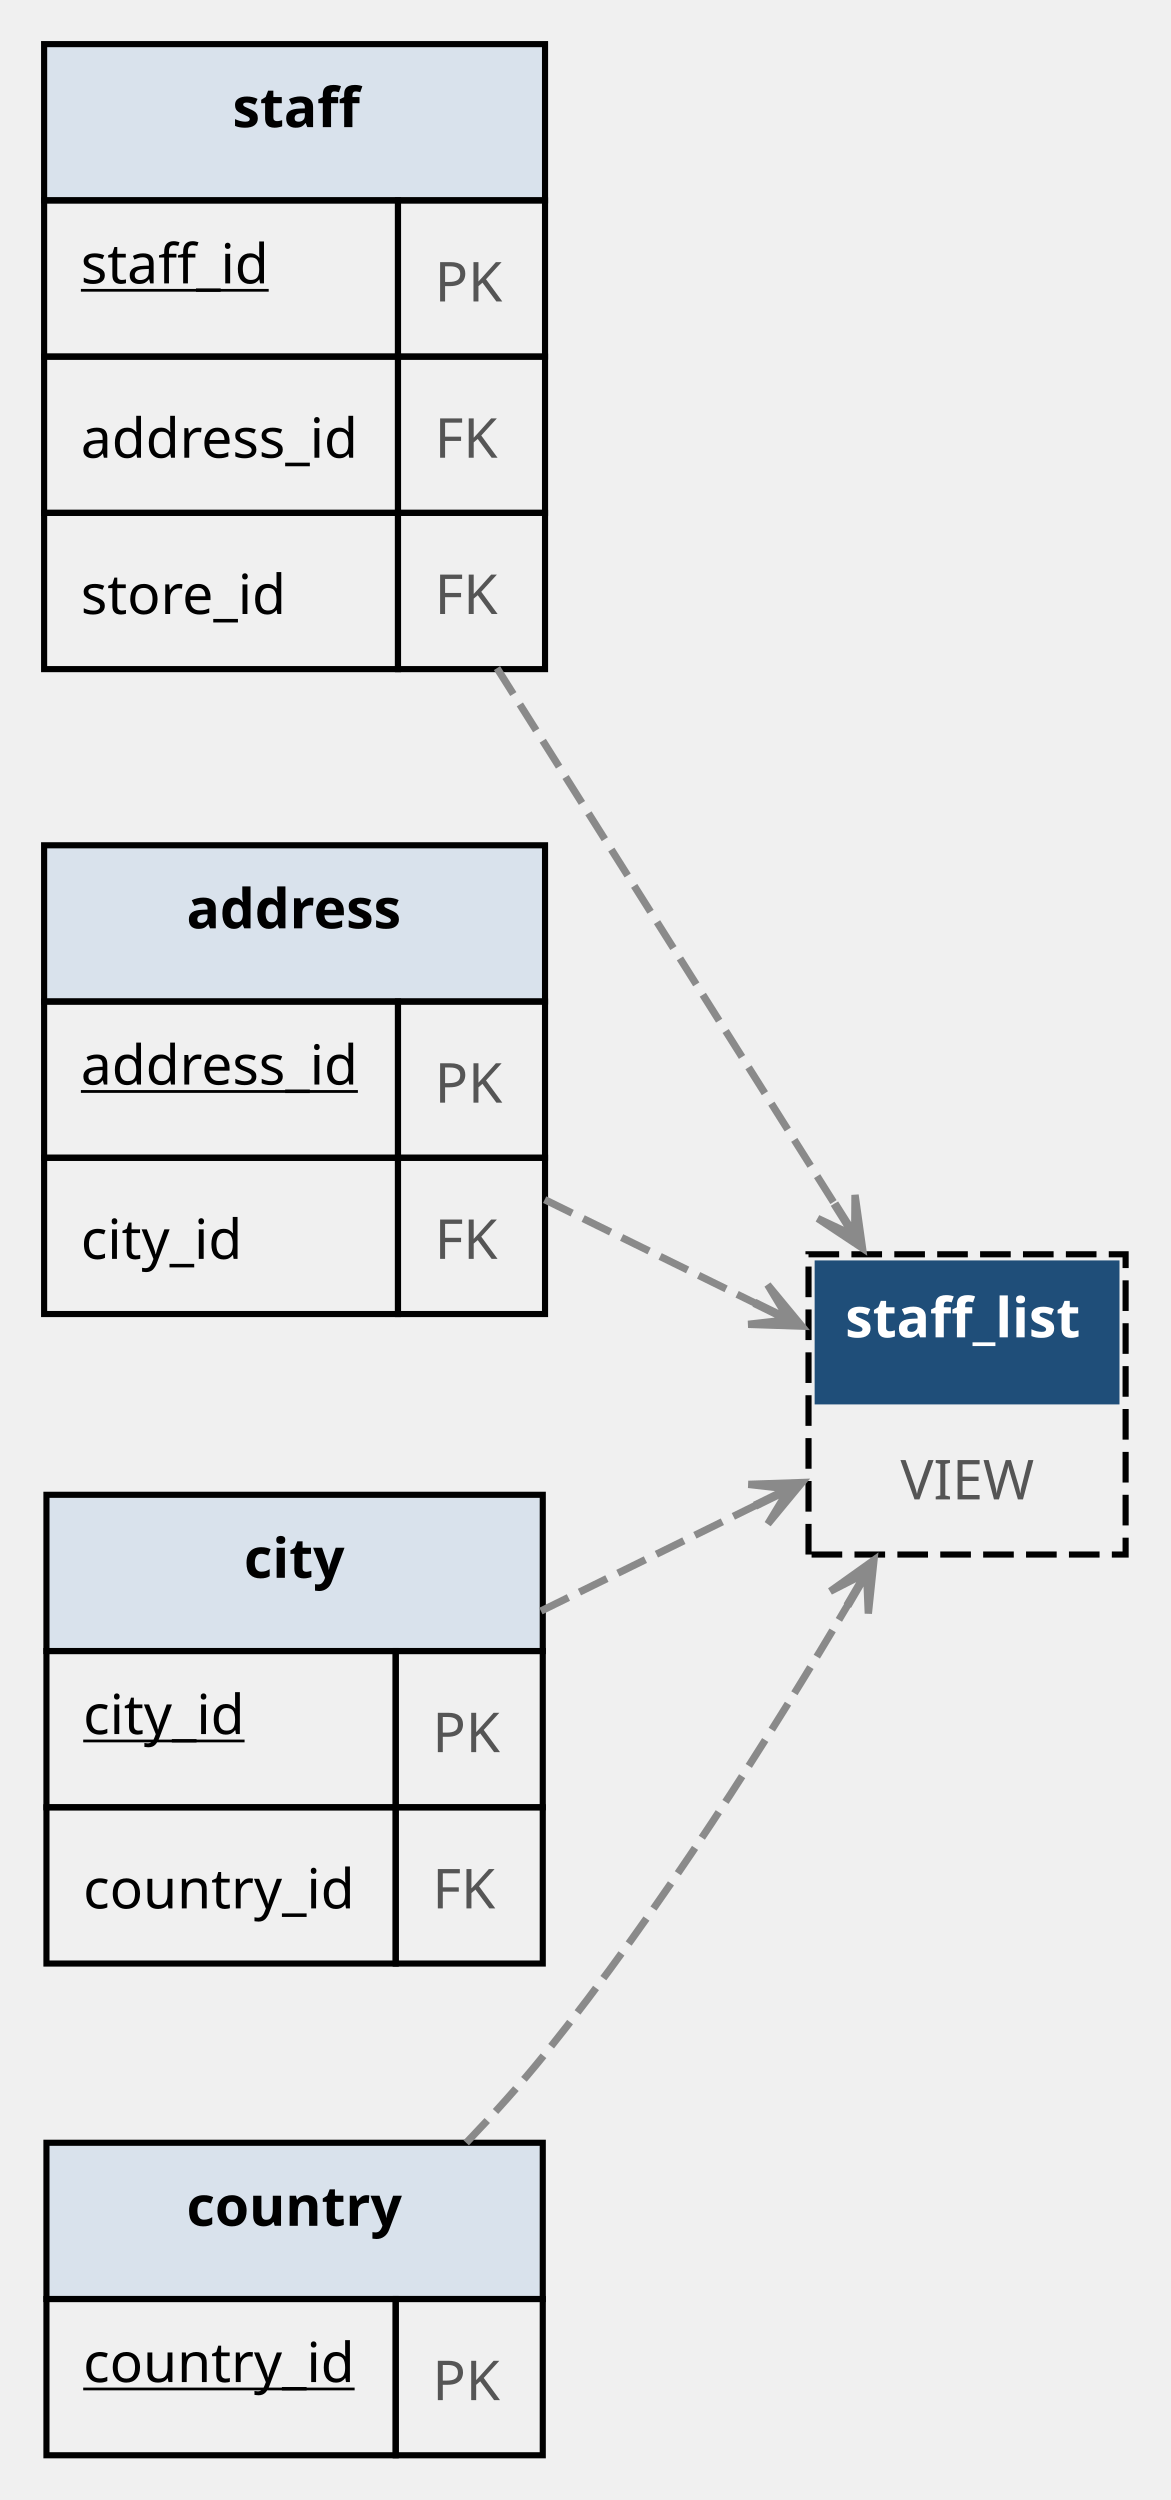
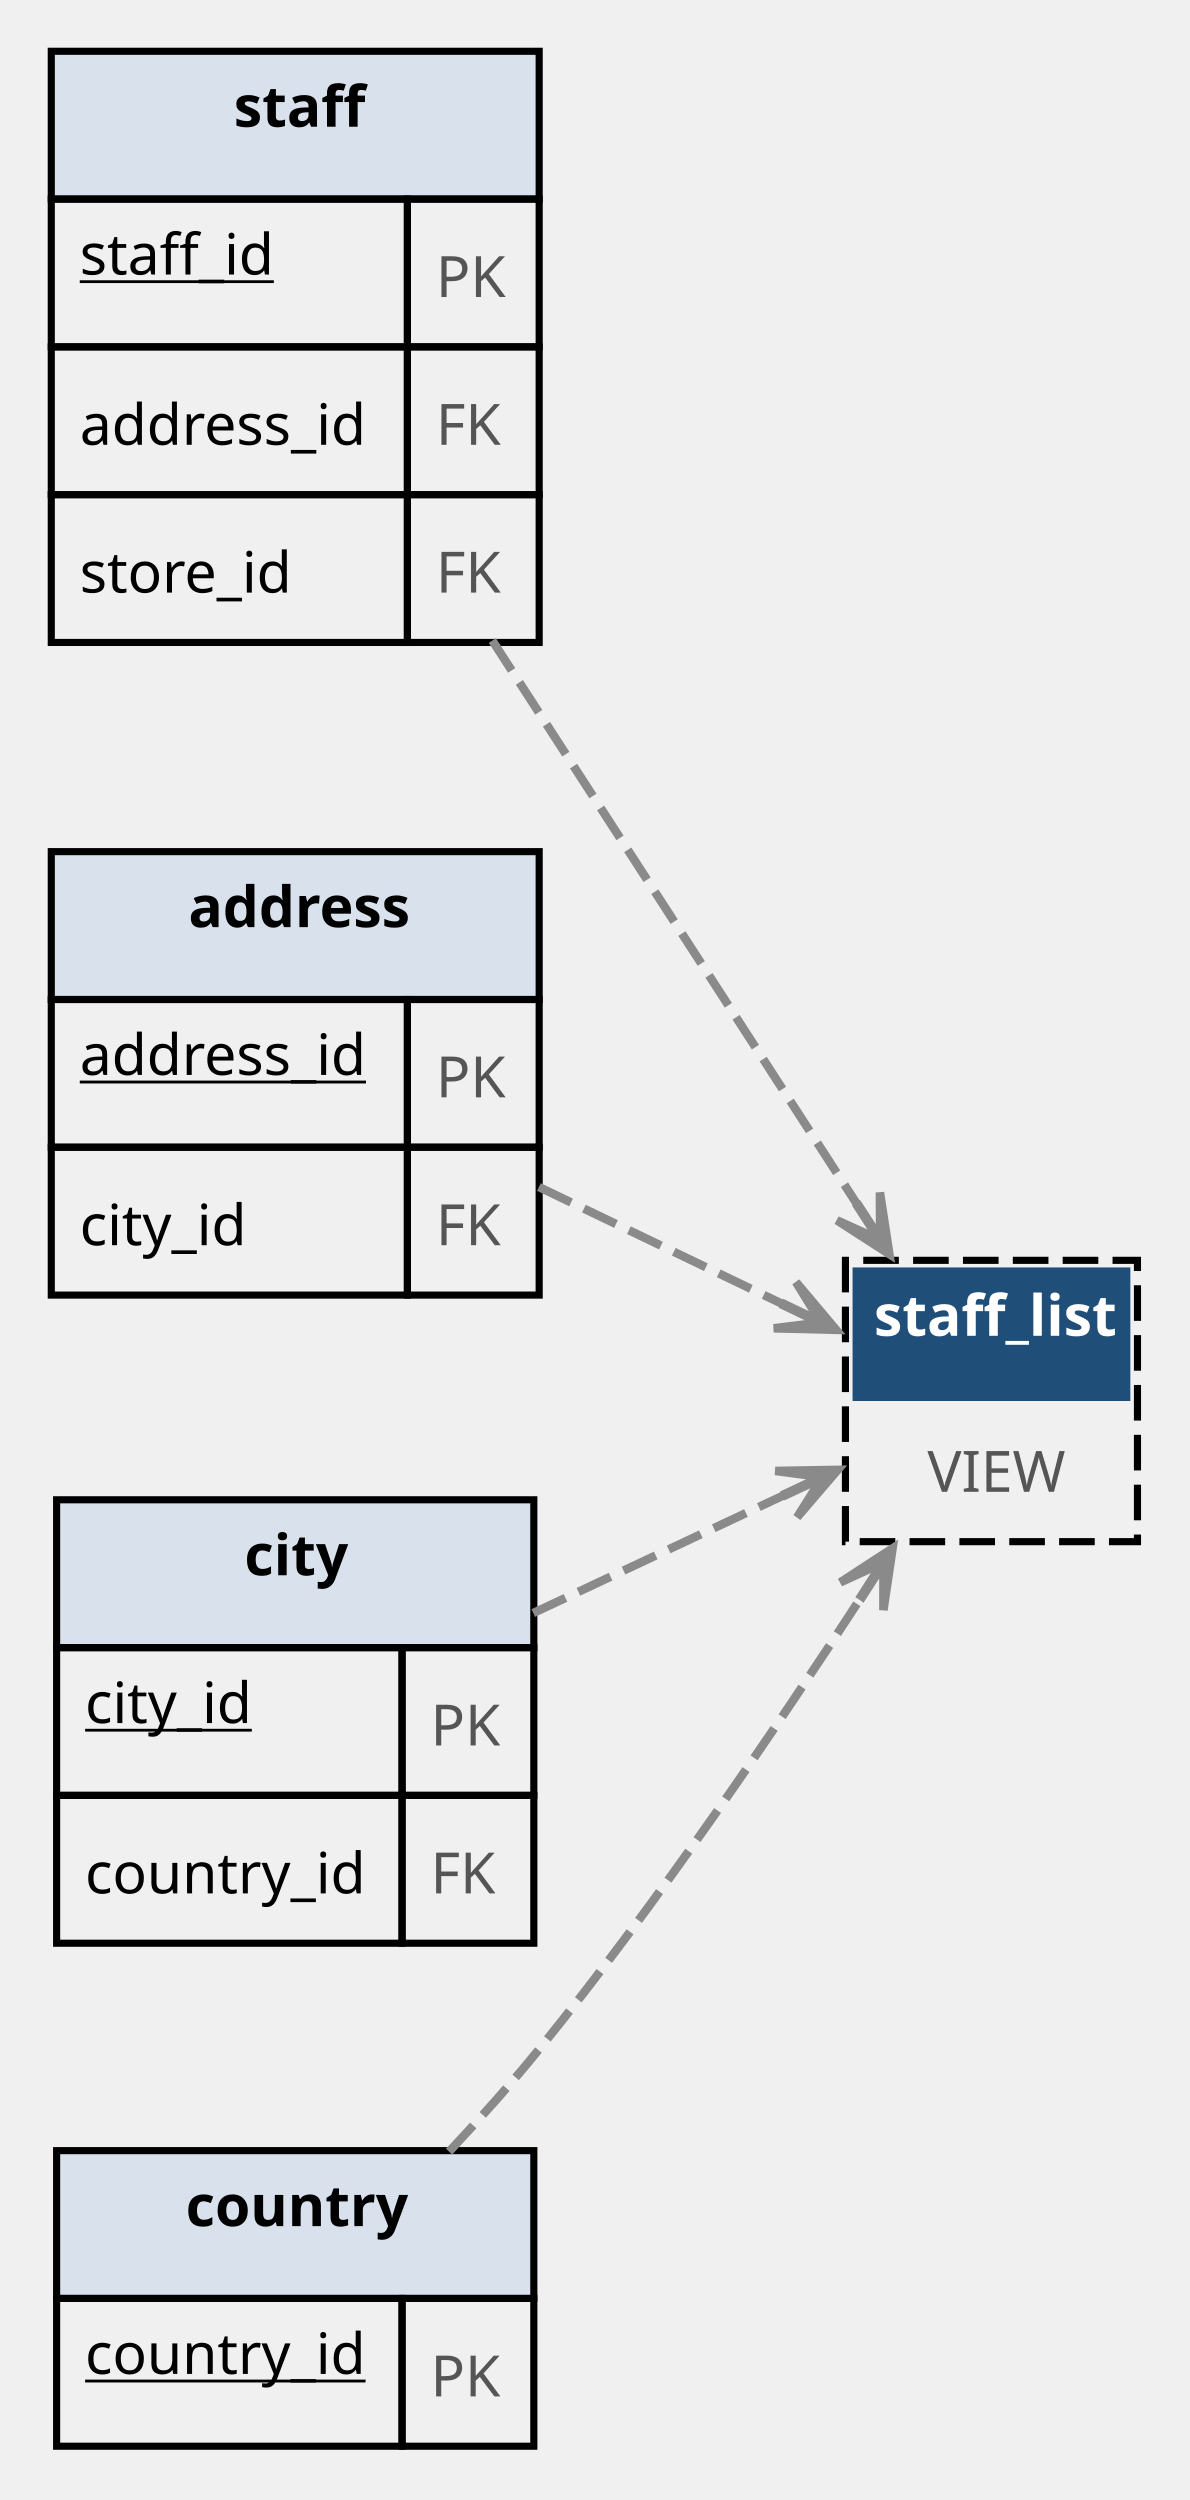
- <svg xmlns="http://www.w3.org/2000/svg" width="191pt" height="408pt" viewBox="0.00 0.00 191.00 408.00">
-   <g id="graph0" class="graph" transform="scale(1 1) rotate(0) translate(7.2 400.7)">
+ <svg xmlns="http://www.w3.org/2000/svg" width="167pt" height="351pt" viewBox="0.00 0.00 167.00 351.00">
+   <g id="graph0" class="graph" transform="scale(1 1) rotate(0) translate(7.2 343.45)">
    <g id="node1" class="node">
-       <polygon fill="none" stroke="#000000" stroke-dasharray="5,2" points="124.75,-147 124.75,-196 176.5,-196 176.5,-147 124.75,-147" />
-       <polygon fill="#1f4e79" stroke="none" stroke-dasharray="5,2" points="125.75,-171.5 125.75,-195 175.5,-195 175.5,-171.5 125.75,-171.5" />
-       <text xml:space="preserve" text-anchor="start" x="130.75" y="-182.45" font-family="Noto Sans KR" font-weight="bold" font-size="9.00" fill="#ffffff">staff_list</text>
-       <text xml:space="preserve" text-anchor="start" x="139.75" y="-156" font-family="Noto Sans KR" font-size="9.00" fill="#555555">VIEW</text>
+       <polygon fill="none" stroke="#000000" stroke-dasharray="5,2" points="111.5,-127 111.5,-166.5 152.5,-166.5 152.5,-127 111.5,-127" />
+       <polygon fill="#1f4e79" stroke="none" stroke-dasharray="5,2" points="112.5,-146.75 112.5,-165.5 151.5,-165.5 151.5,-146.75 112.5,-146.75" />
+       <text xml:space="preserve" text-anchor="start" x="115.5" y="-155.9" font-family="Noto Sans KR" font-weight="bold" font-size="8.00" fill="#ffffff">staff_list</text>
+       <text xml:space="preserve" text-anchor="start" x="123" y="-134" font-family="Noto Sans KR" font-size="8.00" fill="#555555">VIEW</text>
    </g>
    <g id="node2" class="node">
-       <polygon fill="#d9e2ec" stroke="none" points="0,-368 0,-393.5 81.75,-393.5 81.75,-368 0,-368" />
-       <polygon fill="none" stroke="#000000" points="0,-368 0,-393.5 81.75,-393.5 81.75,-368 0,-368" />
-       <text xml:space="preserve" text-anchor="start" x="30.75" y="-379.95" font-family="Noto Sans KR" font-weight="bold" font-size="9.00" fill="#000000">staff</text>
-       <polygon fill="none" stroke="#000000" points="0,-342.5 0,-368 57.75,-368 57.75,-342.5 0,-342.5" />
-       <text xml:space="preserve" text-anchor="start" x="6" y="-354.45" font-family="Noto Sans KR" text-decoration="underline" font-size="9.00">staff_id</text>
-       <polygon fill="none" stroke="#000000" points="57.75,-342.5 57.75,-368 81.75,-368 81.75,-342.5 57.75,-342.5" />
-       <text xml:space="preserve" text-anchor="start" x="63.75" y="-351.5" font-family="Noto Sans KR" font-size="9.00" fill="#555555">PK</text>
-       <polygon fill="none" stroke="#000000" points="0,-317 0,-342.5 57.75,-342.5 57.75,-317 0,-317" />
-       <text xml:space="preserve" text-anchor="start" x="6" y="-326" font-family="Noto Sans KR" font-size="9.00">address_id</text>
-       <polygon fill="none" stroke="#000000" points="57.75,-317 57.75,-342.5 81.75,-342.5 81.75,-317 57.75,-317" />
-       <text xml:space="preserve" text-anchor="start" x="63.75" y="-326" font-family="Noto Sans KR" font-size="9.00" fill="#555555">FK</text>
-       <polygon fill="none" stroke="#000000" points="0,-291.5 0,-317 57.75,-317 57.75,-291.5 0,-291.5" />
-       <text xml:space="preserve" text-anchor="start" x="6" y="-300.5" font-family="Noto Sans KR" font-size="9.00">store_id</text>
-       <polygon fill="none" stroke="#000000" points="57.75,-291.5 57.75,-317 81.75,-317 81.75,-291.5 57.75,-291.5" />
-       <text xml:space="preserve" text-anchor="start" x="63.75" y="-300.5" font-family="Noto Sans KR" font-size="9.00" fill="#555555">FK</text>
+       <polygon fill="#d9e2ec" stroke="none" points="0,-315.5 0,-336.25 68.5,-336.25 68.5,-315.5 0,-315.5" />
+       <polygon fill="none" stroke="#000000" points="0,-315.5 0,-336.25 68.5,-336.25 68.5,-315.5 0,-315.5" />
+       <text xml:space="preserve" text-anchor="start" x="25.62" y="-325.65" font-family="Noto Sans KR" font-weight="bold" font-size="8.00" fill="#000000">staff</text>
+       <polygon fill="none" stroke="#000000" points="0,-294.75 0,-315.5 50,-315.5 50,-294.75 0,-294.75" />
+       <text xml:space="preserve" text-anchor="start" x="4" y="-304.9" font-family="Noto Sans KR" text-decoration="underline" font-size="8.00">staff_id</text>
+       <polygon fill="none" stroke="#000000" points="50,-294.75 50,-315.5 68.5,-315.5 68.5,-294.75 50,-294.75" />
+       <text xml:space="preserve" text-anchor="start" x="54" y="-301.75" font-family="Noto Sans KR" font-size="8.00" fill="#555555">PK</text>
+       <polygon fill="none" stroke="#000000" points="0,-274 0,-294.75 50,-294.75 50,-274 0,-274" />
+       <text xml:space="preserve" text-anchor="start" x="4" y="-281" font-family="Noto Sans KR" font-size="8.00">address_id</text>
+       <polygon fill="none" stroke="#000000" points="50,-274 50,-294.75 68.5,-294.75 68.5,-274 50,-274" />
+       <text xml:space="preserve" text-anchor="start" x="54" y="-281" font-family="Noto Sans KR" font-size="8.00" fill="#555555">FK</text>
+       <polygon fill="none" stroke="#000000" points="0,-253.25 0,-274 50,-274 50,-253.25 0,-253.25" />
+       <text xml:space="preserve" text-anchor="start" x="4" y="-260.25" font-family="Noto Sans KR" font-size="8.00">store_id</text>
+       <polygon fill="none" stroke="#000000" points="50,-253.25 50,-274 68.5,-274 68.5,-253.25 50,-253.25" />
+       <text xml:space="preserve" text-anchor="start" x="54" y="-260.25" font-family="Noto Sans KR" font-size="8.00" fill="#555555">FK</text>
    </g>
    <g id="edge1" class="edge">
-       <path fill="none" stroke="#8a8a8a" stroke-width="1.2" stroke-dasharray="5,2" d="M73.91,-291.66C91.86,-263.18 113.7,-228.52 129.3,-203.76" />
-       <polygon fill="#8a8a8a" stroke="#8a8a8a" stroke-width="1.2" points="133.56,-197 132.34,-205.69 132.29,-199.2 129.38,-203.82 129.29,-203.77 129.21,-203.72 132.12,-199.09 126.25,-201.85 133.56,-197" />
+       <path fill="none" stroke="#8a8a8a" stroke-width="1.2" stroke-dasharray="5,2" d="M61.92,-253.52C78.38,-228.08 99.03,-196.16 113.45,-173.88" />
+       <polygon fill="#8a8a8a" stroke="#8a8a8a" stroke-width="1.2" points="117.67,-167.36 116.34,-176.03 116.37,-169.55 113.4,-174.13 113.32,-174.08 113.24,-174.02 116.2,-169.44 110.3,-172.12 117.67,-167.36" />
    </g>
    <g id="node3" class="node">
-       <polygon fill="#d9e2ec" stroke="none" points="0,-237.25 0,-262.75 81.75,-262.75 81.75,-237.25 0,-237.25" />
-       <polygon fill="none" stroke="#000000" points="0,-237.25 0,-262.75 81.75,-262.75 81.75,-237.25 0,-237.25" />
-       <text xml:space="preserve" text-anchor="start" x="23.25" y="-249.2" font-family="Noto Sans KR" font-weight="bold" font-size="9.00" fill="#000000">address</text>
-       <polygon fill="none" stroke="#000000" points="0,-211.75 0,-237.25 57.75,-237.25 57.75,-211.75 0,-211.75" />
-       <text xml:space="preserve" text-anchor="start" x="6" y="-223.7" font-family="Noto Sans KR" text-decoration="underline" font-size="9.00">address_id</text>
-       <polygon fill="none" stroke="#000000" points="57.75,-211.75 57.75,-237.25 81.75,-237.25 81.75,-211.75 57.75,-211.75" />
-       <text xml:space="preserve" text-anchor="start" x="63.75" y="-220.75" font-family="Noto Sans KR" font-size="9.00" fill="#555555">PK</text>
-       <polygon fill="none" stroke="#000000" points="0,-186.25 0,-211.75 57.75,-211.75 57.75,-186.25 0,-186.25" />
-       <text xml:space="preserve" text-anchor="start" x="6" y="-195.25" font-family="Noto Sans KR" font-size="9.00">city_id</text>
-       <polygon fill="none" stroke="#000000" points="57.75,-186.25 57.75,-211.75 81.75,-211.75 81.75,-186.25 57.75,-186.25" />
-       <text xml:space="preserve" text-anchor="start" x="63.75" y="-195.25" font-family="Noto Sans KR" font-size="9.00" fill="#555555">FK</text>
+       <polygon fill="#d9e2ec" stroke="none" points="0,-203.12 0,-223.88 68.5,-223.88 68.5,-203.12 0,-203.12" />
+       <polygon fill="none" stroke="#000000" points="0,-203.12 0,-223.88 68.5,-223.88 68.5,-203.12 0,-203.12" />
+       <text xml:space="preserve" text-anchor="start" x="19.25" y="-213.28" font-family="Noto Sans KR" font-weight="bold" font-size="8.00" fill="#000000">address</text>
+       <polygon fill="none" stroke="#000000" points="0,-182.38 0,-203.12 50,-203.12 50,-182.38 0,-182.38" />
+       <text xml:space="preserve" text-anchor="start" x="4" y="-192.53" font-family="Noto Sans KR" text-decoration="underline" font-size="8.00">address_id</text>
+       <polygon fill="none" stroke="#000000" points="50,-182.38 50,-203.12 68.5,-203.12 68.5,-182.38 50,-182.38" />
+       <text xml:space="preserve" text-anchor="start" x="54" y="-189.38" font-family="Noto Sans KR" font-size="8.00" fill="#555555">PK</text>
+       <polygon fill="none" stroke="#000000" points="0,-161.62 0,-182.38 50,-182.38 50,-161.62 0,-161.62" />
+       <text xml:space="preserve" text-anchor="start" x="4" y="-168.62" font-family="Noto Sans KR" font-size="8.00">city_id</text>
+       <polygon fill="none" stroke="#000000" points="50,-161.62 50,-182.38 68.5,-182.38 68.5,-161.62 50,-161.62" />
+       <text xml:space="preserve" text-anchor="start" x="54" y="-168.62" font-family="Noto Sans KR" font-size="8.00" fill="#555555">FK</text>
    </g>
    <g id="edge2" class="edge">
-       <path fill="none" stroke="#8a8a8a" stroke-width="1.2" stroke-dasharray="5,2" d="M81.69,-204.92C93.14,-199.28 105.5,-193.21 116.49,-187.8" />
-       <polygon fill="#8a8a8a" stroke="#8a8a8a" stroke-width="1.2" points="123.67,-184.27 118.08,-191.03 121.43,-185.48 116.53,-187.89 116.49,-187.8 116.44,-187.71 121.34,-185.3 114.9,-184.57 123.67,-184.27" />
+       <path fill="none" stroke="#8a8a8a" stroke-width="1.2" stroke-dasharray="5,2" d="M68.47,-176.79C79.81,-171.34 92.36,-165.31 103.22,-160.1" />
+       <polygon fill="#8a8a8a" stroke="#8a8a8a" stroke-width="1.2" points="110.2,-156.74 104.55,-163.45 107.95,-157.93 103.03,-160.3 102.99,-160.21 102.94,-160.12 107.87,-157.75 101.43,-156.96 110.2,-156.74" />
    </g>
    <g id="node4" class="node">
-       <polygon fill="#d9e2ec" stroke="none" points="0.38,-131.25 0.38,-156.75 81.38,-156.75 81.38,-131.25 0.38,-131.25" />
-       <polygon fill="none" stroke="#000000" points="0.38,-131.25 0.38,-156.75 81.38,-156.75 81.38,-131.25 0.38,-131.25" />
-       <text xml:space="preserve" text-anchor="start" x="32.62" y="-143.2" font-family="Noto Sans KR" font-weight="bold" font-size="9.00" fill="#000000">city</text>
-       <polygon fill="none" stroke="#000000" points="0.38,-105.75 0.38,-131.25 57.38,-131.25 57.38,-105.75 0.38,-105.75" />
-       <text xml:space="preserve" text-anchor="start" x="6.38" y="-117.7" font-family="Noto Sans KR" text-decoration="underline" font-size="9.00">city_id</text>
-       <polygon fill="none" stroke="#000000" points="57.38,-105.75 57.38,-131.25 81.38,-131.25 81.38,-105.75 57.38,-105.75" />
-       <text xml:space="preserve" text-anchor="start" x="63.38" y="-114.75" font-family="Noto Sans KR" font-size="9.00" fill="#555555">PK</text>
-       <polygon fill="none" stroke="#000000" points="0.38,-80.25 0.38,-105.75 57.38,-105.75 57.38,-80.25 0.38,-80.25" />
-       <text xml:space="preserve" text-anchor="start" x="6.38" y="-89.25" font-family="Noto Sans KR" font-size="9.00">country_id</text>
-       <polygon fill="none" stroke="#000000" points="57.38,-80.25 57.38,-105.75 81.38,-105.75 81.38,-80.25 57.38,-80.25" />
-       <text xml:space="preserve" text-anchor="start" x="63.38" y="-89.25" font-family="Noto Sans KR" font-size="9.00" fill="#555555">FK</text>
+       <polygon fill="#d9e2ec" stroke="none" points="0.75,-112.12 0.75,-132.88 67.75,-132.88 67.75,-112.12 0.75,-112.12" />
+       <polygon fill="none" stroke="#000000" points="0.75,-112.12 0.75,-132.88 67.75,-132.88 67.75,-112.12 0.75,-112.12" />
+       <text xml:space="preserve" text-anchor="start" x="27.12" y="-122.28" font-family="Noto Sans KR" font-weight="bold" font-size="8.00" fill="#000000">city</text>
+       <polygon fill="none" stroke="#000000" points="0.75,-91.38 0.75,-112.12 49.25,-112.12 49.25,-91.38 0.75,-91.38" />
+       <text xml:space="preserve" text-anchor="start" x="4.75" y="-101.53" font-family="Noto Sans KR" text-decoration="underline" font-size="8.00">city_id</text>
+       <polygon fill="none" stroke="#000000" points="49.25,-91.38 49.25,-112.12 67.75,-112.12 67.75,-91.38 49.25,-91.38" />
+       <text xml:space="preserve" text-anchor="start" x="53.25" y="-98.38" font-family="Noto Sans KR" font-size="8.00" fill="#555555">PK</text>
+       <polygon fill="none" stroke="#000000" points="0.75,-70.62 0.75,-91.38 49.25,-91.38 49.25,-70.62 0.75,-70.62" />
+       <text xml:space="preserve" text-anchor="start" x="4.75" y="-77.62" font-family="Noto Sans KR" font-size="8.00">country_id</text>
+       <polygon fill="none" stroke="#000000" points="49.25,-70.62 49.25,-91.38 67.75,-91.38 67.75,-70.62 49.25,-70.62" />
+       <text xml:space="preserve" text-anchor="start" x="53.25" y="-77.62" font-family="Noto Sans KR" font-size="8.00" fill="#555555">FK</text>
    </g>
    <g id="edge3" class="edge">
-       <path fill="none" stroke="#8a8a8a" stroke-width="1.2" stroke-dasharray="5,2" d="M81.08,-137.78C92.78,-143.54 105.48,-149.79 116.73,-155.32" />
-       <polygon fill="#8a8a8a" stroke="#8a8a8a" stroke-width="1.2" points="123.7,-158.75 114.93,-158.45 121.38,-157.72 116.48,-155.31 116.52,-155.22 116.57,-155.13 121.47,-157.54 118.11,-151.99 123.7,-158.75" />
+       <path fill="none" stroke="#8a8a8a" stroke-width="1.2" stroke-dasharray="5,2" d="M67.67,-116.98C79.23,-122.42 92.13,-128.48 103.26,-133.71" />
+       <polygon fill="#8a8a8a" stroke="#8a8a8a" stroke-width="1.2" points="110.42,-137.08 101.65,-136.93 108.08,-136.09 103.14,-133.77 103.18,-133.68 103.22,-133.59 108.17,-135.91 104.71,-130.42 110.42,-137.08" />
    </g>
    <g id="node5" class="node">
-       <polygon fill="#d9e2ec" stroke="none" points="0.38,-25.5 0.38,-51 81.38,-51 81.38,-25.5 0.38,-25.5" />
-       <polygon fill="none" stroke="#000000" points="0.38,-25.5 0.38,-51 81.38,-51 81.38,-25.5 0.38,-25.5" />
-       <text xml:space="preserve" text-anchor="start" x="23.25" y="-37.45" font-family="Noto Sans KR" font-weight="bold" font-size="9.00" fill="#000000">country</text>
-       <polygon fill="none" stroke="#000000" points="0.38,0 0.38,-25.5 57.38,-25.5 57.38,0 0.38,0" />
-       <text xml:space="preserve" text-anchor="start" x="6.38" y="-11.95" font-family="Noto Sans KR" text-decoration="underline" font-size="9.00">country_id</text>
-       <polygon fill="none" stroke="#000000" points="57.38,0 57.38,-25.5 81.38,-25.5 81.38,0 57.38,0" />
-       <text xml:space="preserve" text-anchor="start" x="63.38" y="-9" font-family="Noto Sans KR" font-size="9.00" fill="#555555">PK</text>
+       <polygon fill="#d9e2ec" stroke="none" points="0.75,-20.75 0.75,-41.5 67.75,-41.5 67.75,-20.75 0.75,-20.75" />
+       <polygon fill="none" stroke="#000000" points="0.75,-20.75 0.75,-41.5 67.75,-41.5 67.75,-20.75 0.75,-20.75" />
+       <text xml:space="preserve" text-anchor="start" x="18.88" y="-30.9" font-family="Noto Sans KR" font-weight="bold" font-size="8.00" fill="#000000">country</text>
+       <polygon fill="none" stroke="#000000" points="0.75,0 0.75,-20.75 49.25,-20.75 49.25,0 0.75,0" />
+       <text xml:space="preserve" text-anchor="start" x="4.75" y="-10.15" font-family="Noto Sans KR" text-decoration="underline" font-size="8.00">country_id</text>
+       <polygon fill="none" stroke="#000000" points="49.25,0 49.25,-20.75 67.75,-20.75 67.75,0 49.25,0" />
+       <text xml:space="preserve" text-anchor="start" x="53.25" y="-7" font-family="Noto Sans KR" font-size="8.00" fill="#555555">PK</text>
    </g>
    <g id="edge4" class="edge">
-       <path fill="none" stroke="#8a8a8a" stroke-width="1.2" stroke-dasharray="5,2" d="M68.89,-50.99C73.36,-55.66 77.82,-60.61 81.75,-65.5 100.56,-88.92 118.73,-117.74 131.54,-139.42" />
-       <polygon fill="#8a8a8a" stroke="#8a8a8a" stroke-width="1.2" points="135.43,-146.09 128.29,-141 134.07,-143.95 131.31,-139.23 131.4,-139.18 131.48,-139.13 134.24,-143.85 134.51,-137.37 135.43,-146.09" />
+       <path fill="none" stroke="#8a8a8a" stroke-width="1.2" stroke-dasharray="5,2" d="M55.85,-41.36C60.17,-45.97 64.6,-50.93 68.5,-55.75 85.1,-76.25 101.92,-101.01 113.92,-119.52" />
+       <polygon fill="#8a8a8a" stroke="#8a8a8a" stroke-width="1.2" points="118.12,-126.07 110.77,-121.28 116.67,-123.99 113.72,-119.39 113.8,-119.34 113.88,-119.28 116.84,-123.88 116.83,-117.39 118.12,-126.07" />
    </g>
  </g>
</svg>
